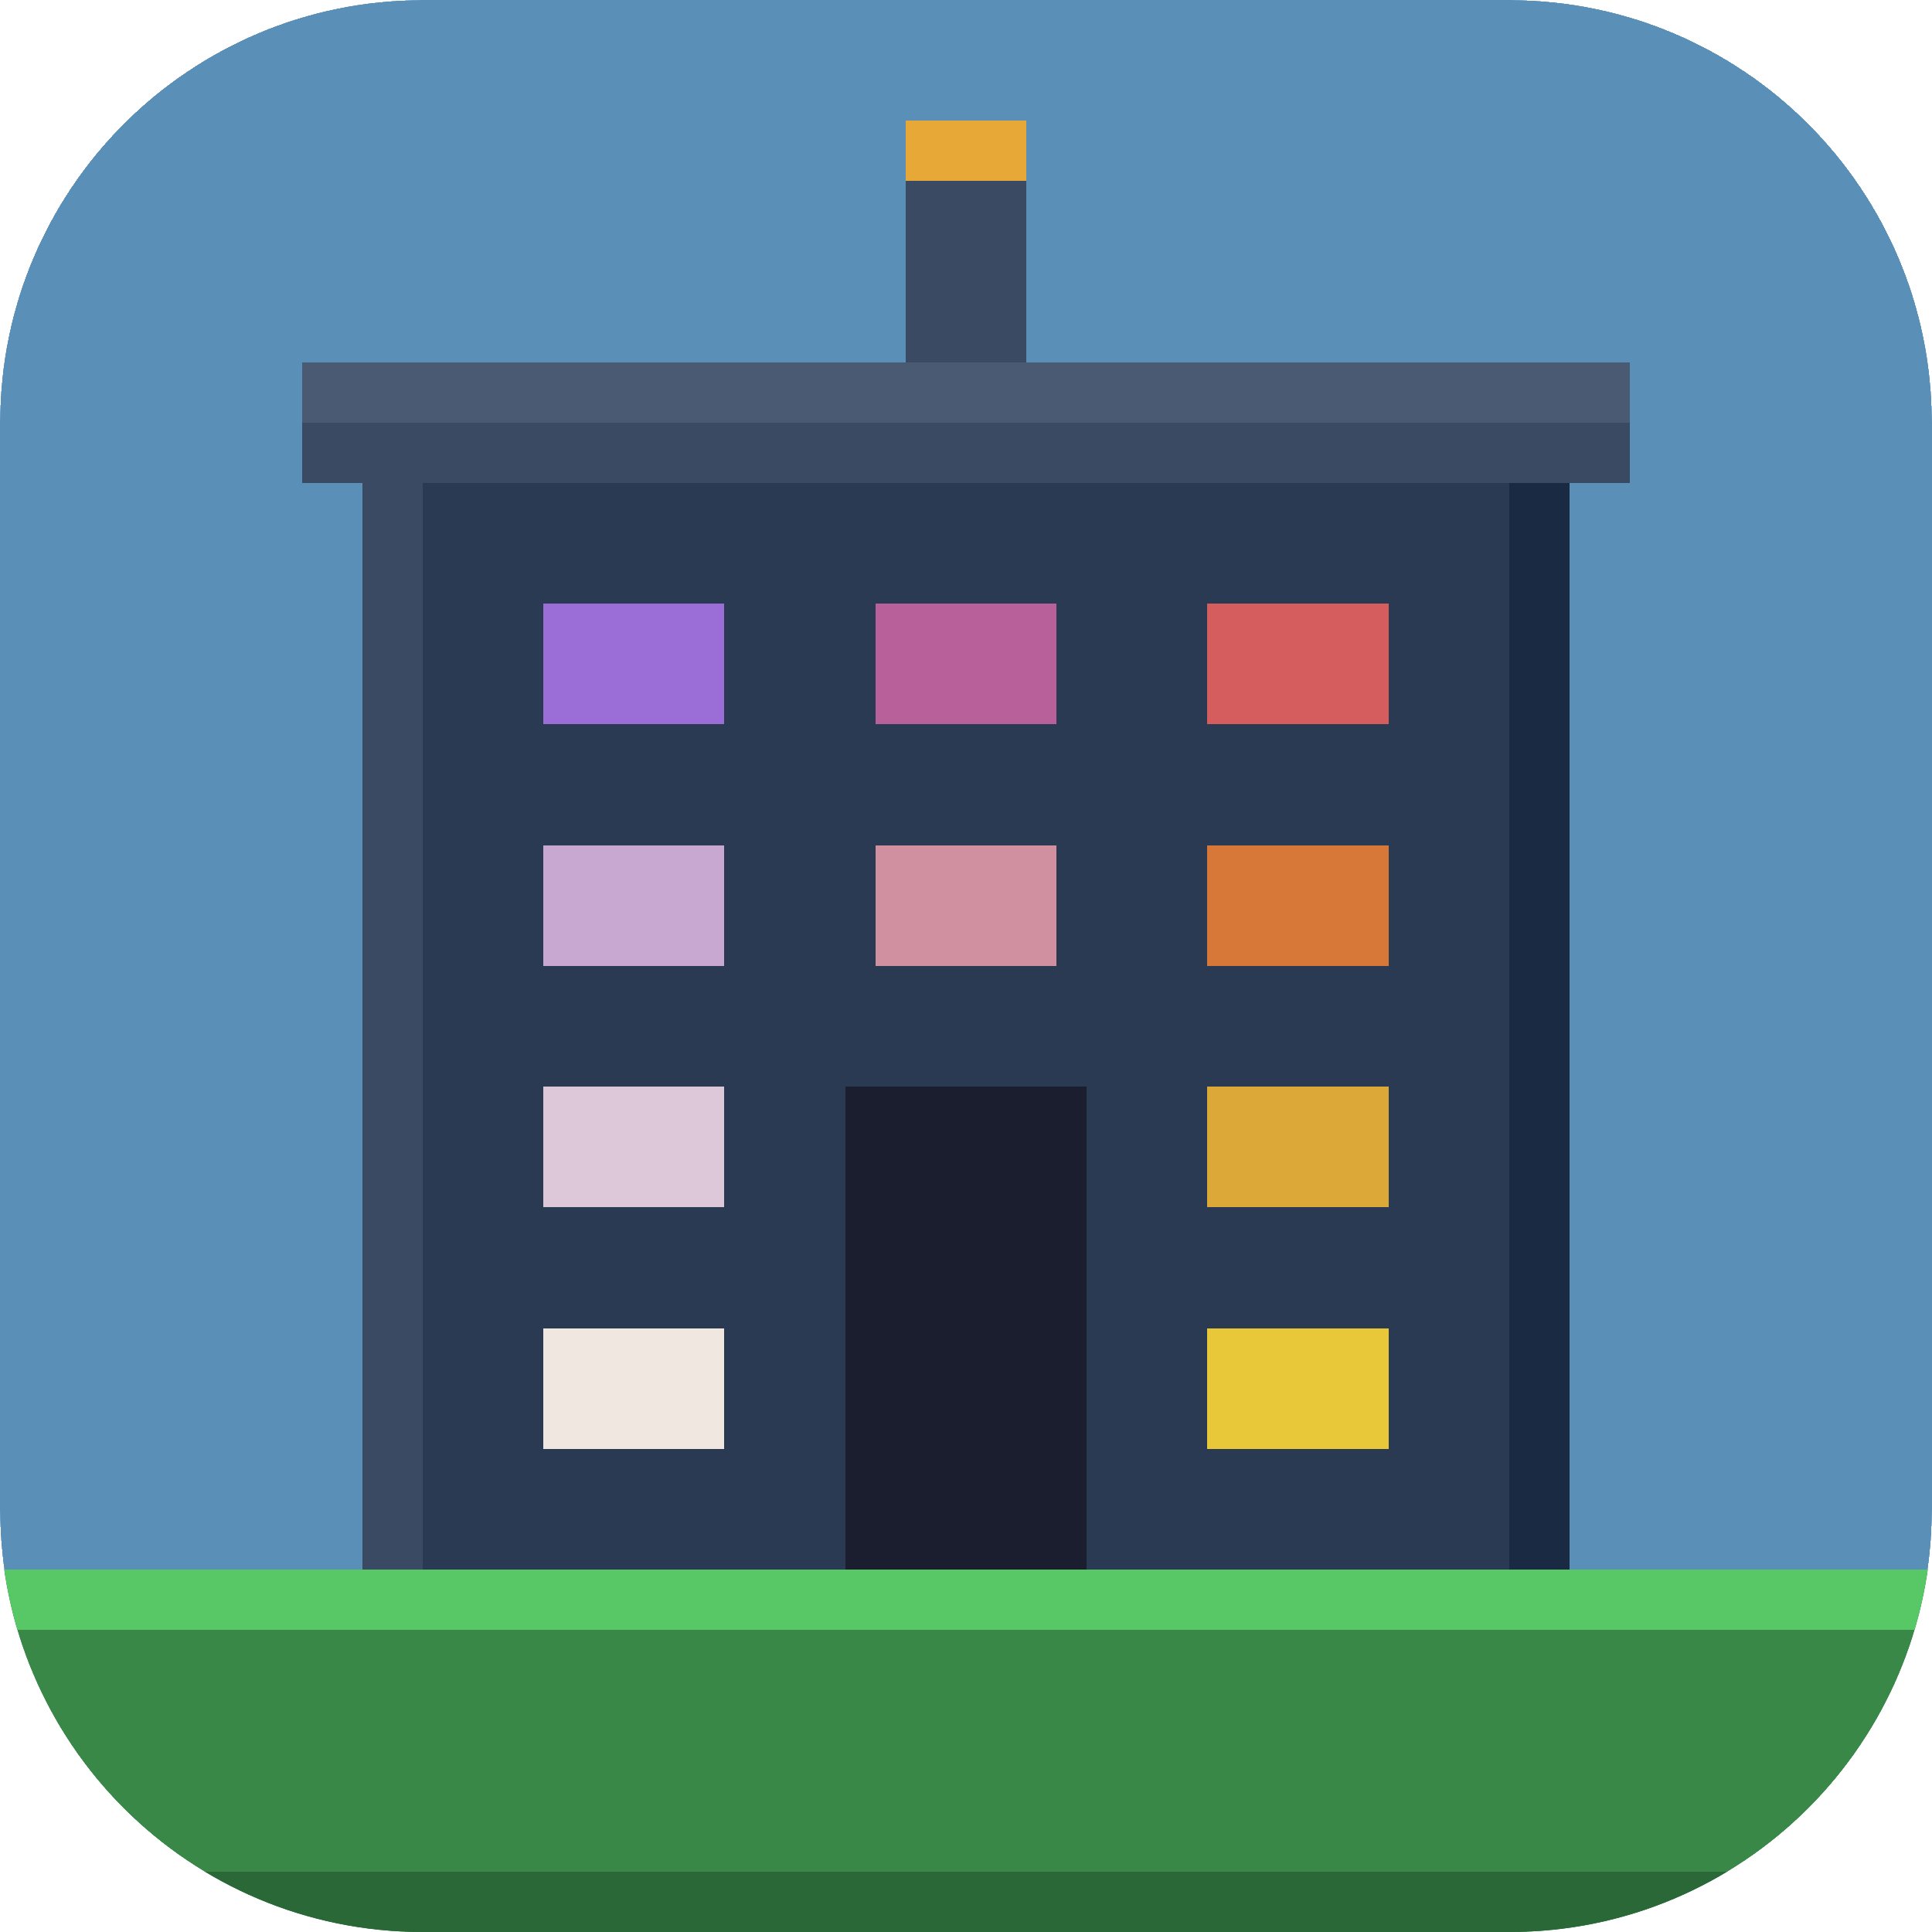
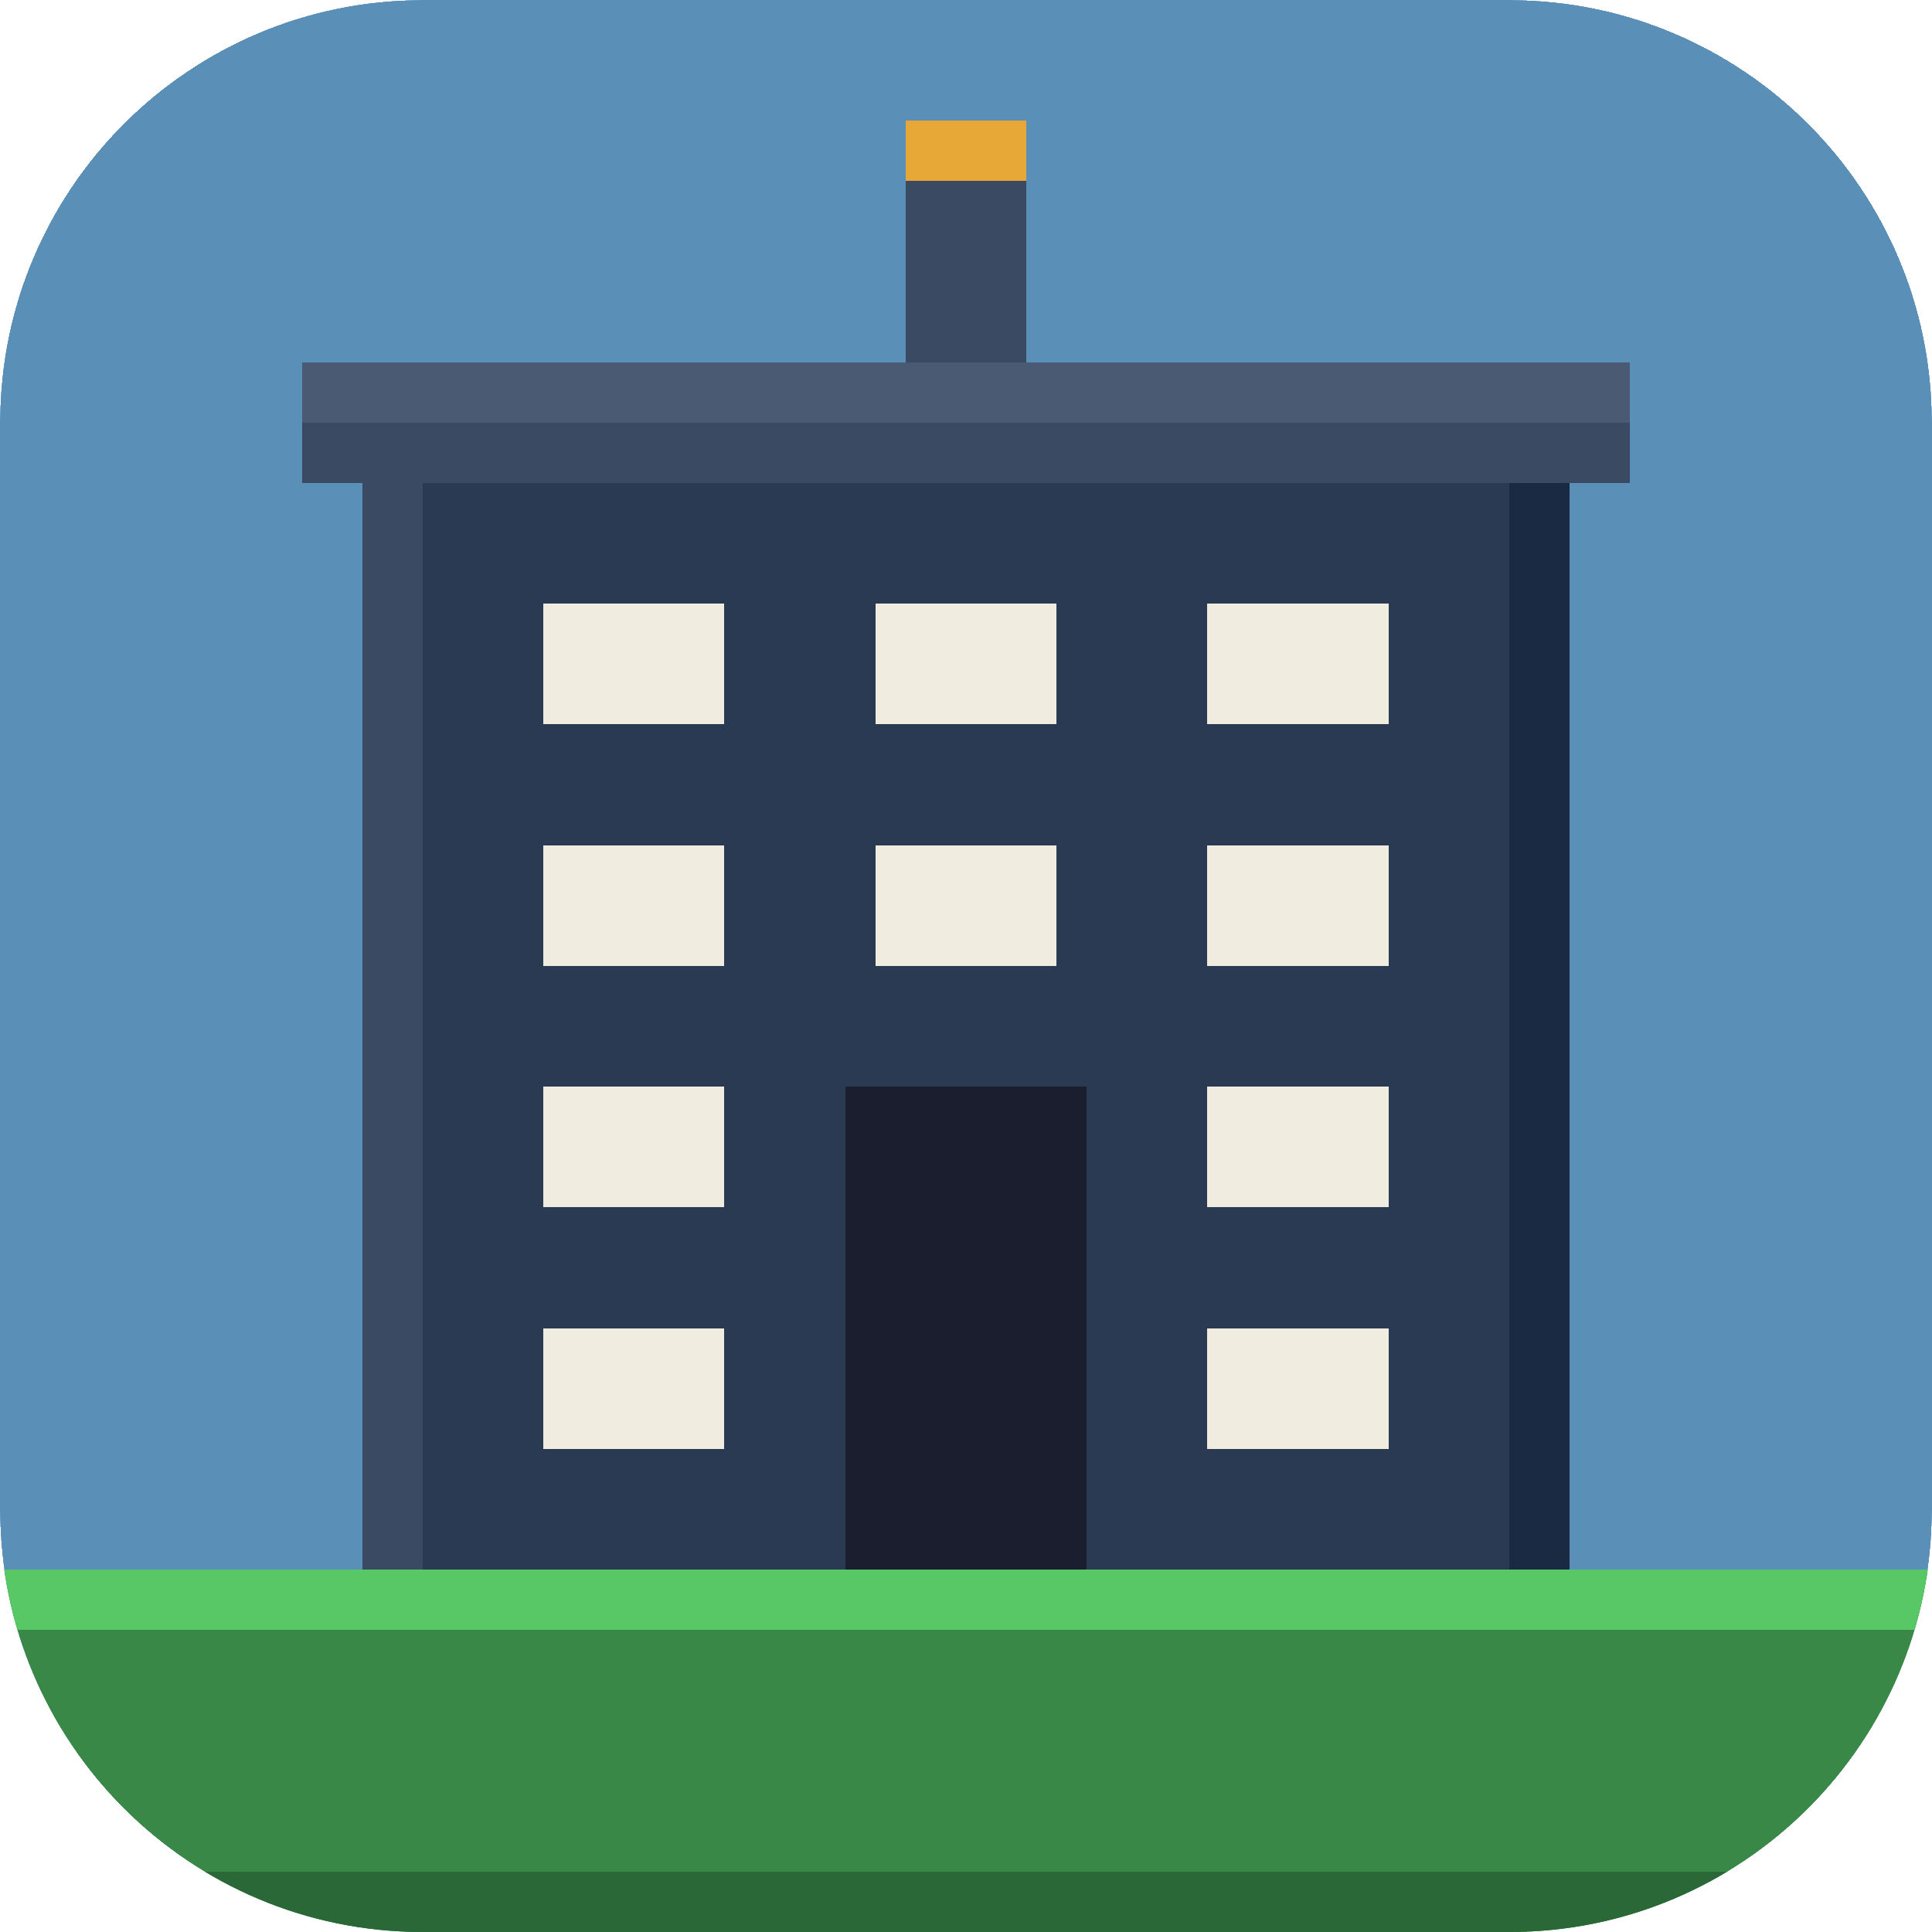
<svg xmlns="http://www.w3.org/2000/svg" viewBox="0 0 32 32" shape-rendering="crispEdges">
  <defs>
    <clipPath id="icon-clip">
      <rect width="32" height="32" rx="7" />
    </clipPath>
  </defs>
  <g clip-path="url(#icon-clip)">
    <rect width="32" height="32" rx="7" fill="#5a8fb8" />
    <rect x="15" y="3" width="2" height="3" fill="#3a4a62" />
    <rect x="15" y="2" width="2" height="1" fill="#e8a838" />
    <rect x="5" y="6" width="22" height="2" fill="#3a4a62" />
    <rect x="5" y="6" width="22" height="1" fill="#4a5a72" />
    <rect x="6" y="8" width="20" height="18" fill="#2a3a52" />
    <rect x="6" y="8" width="1" height="18" fill="#3a4a62" />
    <rect x="25" y="8" width="1" height="18" fill="#1a2a42" />
-     <rect x="9" y="10" width="3" height="2" fill="#9b6dd6" />
-     <rect x="14.5" y="10" width="3" height="2" fill="#b8609a" />
-     <rect x="20" y="10" width="3" height="2" fill="#d65d5d" />
-     <rect x="9" y="14" width="3" height="2" fill="#c8a8d0" />
-     <rect x="14.5" y="14" width="3" height="2" fill="#d090a0" />
-     <rect x="20" y="14" width="3" height="2" fill="#d87838" />
-     <rect x="9" y="18" width="3" height="2" fill="#dcc8d8" />
-     <rect x="20" y="18" width="3" height="2" fill="#dca838" />
-     <rect x="9" y="22" width="3" height="2" fill="#f0e8e0" />
-     <rect x="20" y="22" width="3" height="2" fill="#e8c838" />
+     <rect x="9" y="10" width="3" height="2" fill="#f0ece0" />
+     <rect x="14.5" y="10" width="3" height="2" fill="#f0ece0" />
+     <rect x="20" y="10" width="3" height="2" fill="#f0ece0" />
+     <rect x="9" y="14" width="3" height="2" fill="#f0ece0" />
+     <rect x="14.5" y="14" width="3" height="2" fill="#f0ece0" />
+     <rect x="20" y="14" width="3" height="2" fill="#f0ece0" />
+     <rect x="9" y="18" width="3" height="2" fill="#f0ece0" />
+     <rect x="20" y="18" width="3" height="2" fill="#f0ece0" />
+     <rect x="9" y="22" width="3" height="2" fill="#f0ece0" />
+     <rect x="20" y="22" width="3" height="2" fill="#f0ece0" />
    <rect x="14" y="18" width="4" height="8" fill="#1a1e2e" />
    <rect x="0" y="26" width="32" height="6" fill="#3a8848" />
    <rect x="0" y="26" width="32" height="1" fill="#58c866" />
    <rect x="0" y="31" width="32" height="1" fill="#2a6838" />
  </g>
</svg>
